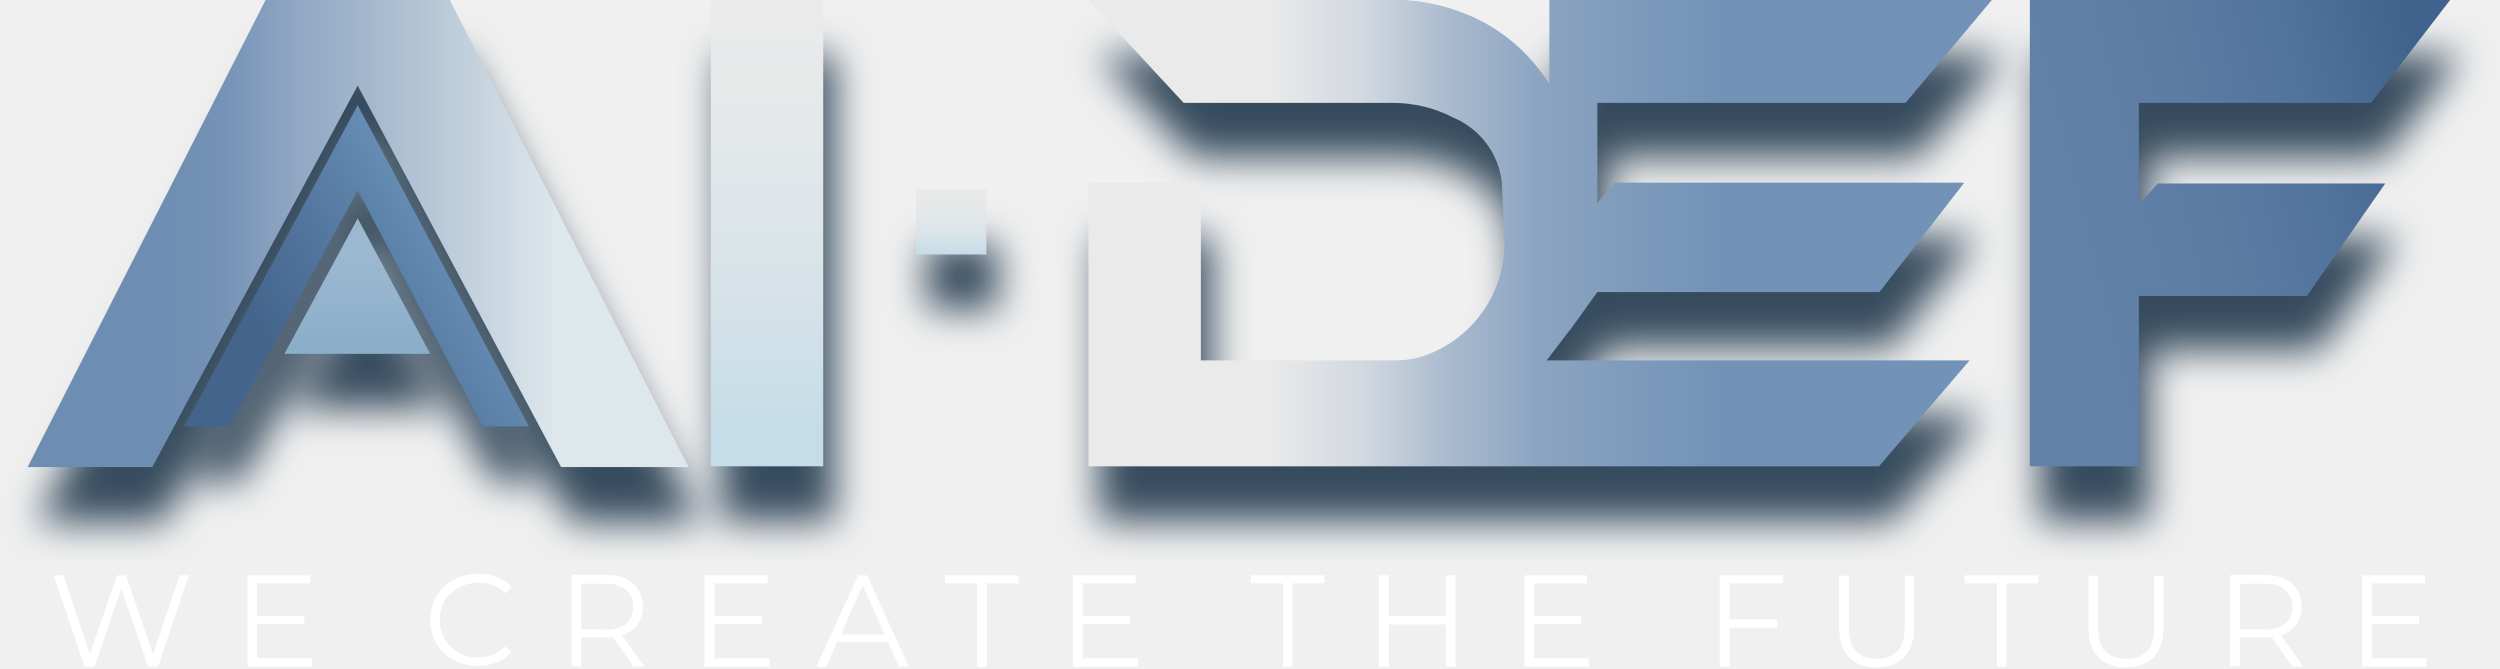
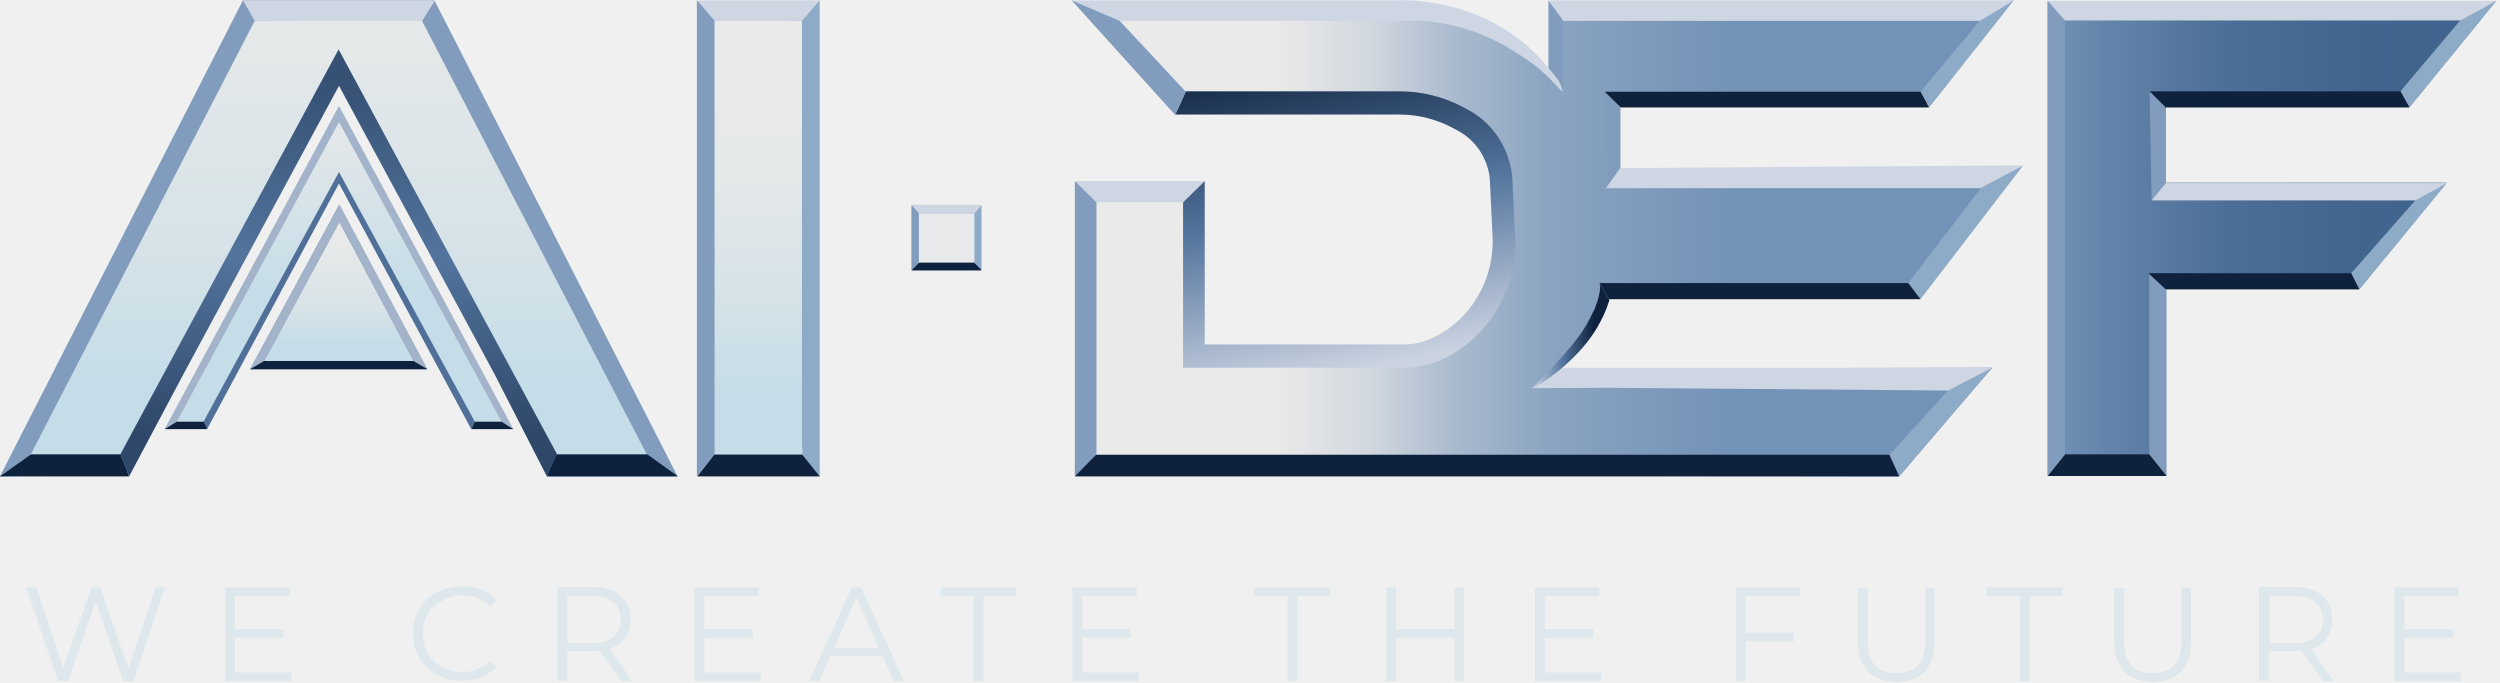
- <svg xmlns="http://www.w3.org/2000/svg" width="1548" height="414" viewBox="0 0 1548 414" fill="none">
-   <path d="M159.223 407.558V386.408H158.51H188.453V381.418H159.223V361.218H192.018V356.228H153.282V412.786H193.206V407.558H159.223Z" fill="white" />
-   <path d="M116.923 356.228L97.911 412.786H91.733L75.098 364.545L58.463 412.786H52.284L33.273 356.228H39.214L55.611 404.944L72.484 356.228H77.949L94.822 405.182L111.219 356.228H116.923Z" fill="white" />
-   <path fill-rule="evenodd" clip-rule="evenodd" d="M279.232 367.633C281.371 365.494 283.985 363.831 286.837 362.642C289.688 361.454 292.778 360.741 296.342 360.741C299.907 360.741 302.521 361.216 305.373 362.405C308.225 363.355 310.839 365.256 312.977 367.395L316.78 363.593C314.403 360.741 311.314 358.84 307.749 357.414C304.185 355.988 300.382 355.275 296.105 355.275C291.827 355.275 288.025 355.988 284.223 357.414C280.658 358.84 277.569 360.741 274.717 363.355C272.103 365.969 269.964 369.059 268.538 372.386C267.112 375.95 266.399 379.753 266.399 383.792C266.399 387.832 267.112 391.872 268.538 395.199C269.964 398.764 272.103 401.616 274.717 404.23C277.331 406.844 280.42 408.745 283.985 410.171C287.55 411.597 291.59 412.31 295.867 412.31C300.145 412.31 303.947 411.597 307.512 410.171C311.076 408.745 314.166 406.606 316.542 403.992L312.74 400.19C310.363 402.566 307.987 404.23 305.135 405.418C302.283 406.606 299.432 407.081 296.105 407.081C292.778 407.081 289.451 406.606 286.599 405.418C283.747 404.23 281.133 402.566 278.995 400.427C276.856 398.289 275.192 395.912 274.004 393.061C272.816 390.209 272.34 387.119 272.34 383.792C272.34 380.465 273.053 377.376 274.004 374.524C275.192 371.673 276.856 369.296 278.995 367.158L279.232 367.633Z" fill="white" />
-   <path fill-rule="evenodd" clip-rule="evenodd" d="M670.391 407.558V386.408H699.621V381.418H670.391V361.218H703.186V356.228H664.45V412.786H704.612V407.558H670.391Z" fill="white" />
-   <path fill-rule="evenodd" clip-rule="evenodd" d="M531.373 356.228L505.47 412.786H511.648L518.302 397.577H549.909L556.563 412.786H562.742L536.839 356.228H530.898H531.373ZM520.679 392.824L534.224 362.406L547.77 392.824H520.441H520.679Z" fill="white" />
-   <path fill-rule="evenodd" clip-rule="evenodd" d="M585.079 361.218H605.041V412.786H610.982V361.218H630.706V356.228H585.079V361.218Z" fill="white" />
-   <path fill-rule="evenodd" clip-rule="evenodd" d="M442.492 386.408H471.722V381.418H442.492V361.218H475.287V356.228H436.313V412.786H476.475V407.558H442.492V386.408Z" fill="white" />
-   <path fill-rule="evenodd" clip-rule="evenodd" d="M387.36 392.584C390.925 390.921 393.539 388.782 395.202 385.93C397.103 383.079 398.054 379.514 398.054 375.474C398.054 371.434 397.103 367.869 395.202 365.018C393.301 362.166 390.687 359.79 387.36 358.364C383.796 356.7 379.756 355.987 375.003 355.987H353.853V412.546H359.794V394.723H375.003C376.666 394.723 378.092 394.723 379.518 394.485L392.351 412.784H399.005L385.221 393.297C385.934 393.297 386.647 392.822 387.36 392.584ZM374.765 389.733H359.794V361.453H374.765C380.468 361.453 384.746 362.641 387.598 365.255C390.449 367.632 392.113 371.196 392.113 375.712C392.113 380.227 390.687 383.554 387.598 386.168C384.746 388.544 380.468 389.97 374.765 389.97V389.733Z" fill="white" />
-   <path fill-rule="evenodd" clip-rule="evenodd" d="M1468.63 407.558V386.408H1497.86V381.418H1468.63V361.218H1501.43V356.228H1462.69V412.786H1502.62V407.558H1468.63Z" fill="white" />
-   <path fill-rule="evenodd" clip-rule="evenodd" d="M1426.09 412.784L1412.31 393.297C1413.02 393.06 1413.74 392.822 1414.45 392.584C1418.01 390.921 1420.63 388.782 1422.29 385.93C1424.19 383.079 1425.14 379.514 1425.14 375.474C1425.14 371.434 1424.19 367.869 1422.29 365.018C1420.39 362.166 1417.78 359.79 1414.45 358.364C1410.89 356.7 1406.85 355.987 1402.09 355.987H1380.94V412.546H1386.88V394.723H1402.09C1403.76 394.723 1405.18 394.723 1406.61 394.485L1419.44 412.784H1426.09ZM1402.09 389.733H1387.12V361.453H1402.09C1407.8 361.453 1412.07 362.641 1414.93 365.255C1417.78 367.632 1419.44 371.196 1419.44 375.712C1419.44 380.227 1418.01 383.554 1414.93 386.168C1412.07 388.544 1407.8 389.97 1402.09 389.97V389.733Z" fill="white" />
-   <path fill-rule="evenodd" clip-rule="evenodd" d="M1316.54 413.259C1309.41 413.259 1303.71 411.121 1299.43 407.081C1295.39 403.041 1293.25 396.862 1293.25 388.782V356.463H1299.19V388.545C1299.19 395.199 1300.62 400.189 1303.71 403.278C1306.8 406.368 1311.08 408.031 1316.54 408.031C1322.01 408.031 1326.29 406.368 1329.37 403.278C1332.46 400.189 1333.89 395.199 1333.89 388.545V356.463H1339.59V388.782C1339.59 396.862 1337.45 403.041 1333.41 407.081C1329.37 411.121 1323.67 413.259 1316.54 413.259Z" fill="white" />
-   <path fill-rule="evenodd" clip-rule="evenodd" d="M1236.46 412.786V361.218H1216.5V356.228H1262.12V361.218H1242.4V412.786H1236.46Z" fill="white" />
-   <path fill-rule="evenodd" clip-rule="evenodd" d="M1162.08 413.259C1154.95 413.259 1149.24 411.121 1144.96 407.081C1140.92 403.041 1138.79 396.862 1138.79 388.782V356.463H1144.73V388.545C1144.73 395.199 1146.15 400.189 1149.24 403.278C1152.33 406.368 1156.61 408.031 1162.08 408.031C1167.54 408.031 1171.82 406.368 1174.91 403.278C1178 400.189 1179.42 395.199 1179.42 388.545V356.463H1185.13V388.782C1185.13 396.862 1182.99 403.041 1178.95 407.081C1174.91 411.121 1169.2 413.259 1162.08 413.259Z" fill="white" />
-   <path fill-rule="evenodd" clip-rule="evenodd" d="M1103.85 361.218V356.228H1064.88V412.786H1071.06V388.785H1100.29V383.556H1071.06V361.218H1103.85Z" fill="white" />
-   <path fill-rule="evenodd" clip-rule="evenodd" d="M949.86 407.558V386.408H979.09V381.418H949.86V361.218H982.655V356.228H943.919V412.786H983.843V407.558H949.86Z" fill="white" />
-   <path fill-rule="evenodd" clip-rule="evenodd" d="M895.202 356.228V381.418H860.031V356.228H853.853V412.786H860.031V386.646H895.202V412.786H901.143V356.228H895.202Z" fill="white" />
-   <path fill-rule="evenodd" clip-rule="evenodd" d="M794.441 412.786V361.218H774.479V356.228H820.107V361.218H800.383V412.786H794.441Z" fill="white" />
-   <g filter="url(#filter0_d_849_431)">
-     <path d="M426.331 289.211L278.517 0H164.449L17.11 289.211H94.344L116.445 247.861L221.483 52.994L334.363 264.734L347.433 289.211H348.146H426.331Z" fill="url(#paint0_linear_849_431)" />
-     <path d="M509.744 0H440.114V288.736H509.744V0Z" fill="url(#paint1_linear_849_431)" />
-     <path d="M610.742 117.156H567.253V157.555H610.742V117.156Z" fill="url(#paint2_linear_849_431)" />
-     <path fill-rule="evenodd" clip-rule="evenodd" d="M1256.89 0H1517.11L1468.16 63.688H1324.38V126.663L1336.03 113.593H1476.95L1428.47 183.222H1324.38V288.736H1256.89V0Z" fill="url(#paint3_linear_849_431)" />
-     <path fill-rule="evenodd" clip-rule="evenodd" d="M300.142 264.02H327.471L221.483 65.113L114.068 264.02H140.922H142.11L221.483 117.87L298.954 264.02H300.142Z" fill="url(#paint4_linear_849_431)" />
-     <path fill-rule="evenodd" clip-rule="evenodd" d="M972.197 204.373L989.07 180.846H1163.74L1216.26 113.118H999.764L989.07 125.713V63.688H1179.9L1233.37 0H959.365V52.044C932.986 10.694 892.825 1.663 870.011 0H673.956L732.891 63.688H862.169C875.477 63.688 888.31 66.778 900.192 72.956L903.281 74.382C918.015 81.987 927.996 96.245 929.897 112.643L931.561 146.15C933.224 177.519 915.163 206.511 886.171 218.631C879.279 221.483 871.912 223.146 864.545 223.146H743.585V113.118H673.956V288.736H1163.5L1219.58 223.146H957.701L972.197 204.135V204.373Z" fill="url(#paint5_linear_849_431)" />
-     <path fill-rule="evenodd" clip-rule="evenodd" d="M266.399 219.106L221.484 135.218L176.095 219.106H181.085H265.686H266.399Z" fill="url(#paint6_linear_849_431)" />
+ <svg xmlns="http://www.w3.org/2000/svg" width="645" height="176" viewBox="0 0 645 176" fill="none">
+   <path d="M481.871 165.363C481.871 168.207 482.481 170.34 483.802 171.66C485.122 172.981 486.95 173.692 489.286 173.692C491.622 173.692 493.451 172.981 494.771 171.66C496.092 170.34 496.701 168.207 496.701 165.363V151.65H499.139V165.465C499.139 168.918 498.225 171.559 496.498 173.286C494.771 175.013 492.333 175.927 489.286 175.927C486.239 175.927 483.801 175.013 481.973 173.286C480.246 171.559 479.332 168.918 479.332 165.465V151.65H481.871V165.363ZM547.996 165.363C547.996 168.207 548.606 170.34 549.926 171.66C551.246 172.981 553.075 173.692 555.411 173.692C557.747 173.692 559.576 172.981 560.896 171.66C562.217 170.34 562.826 168.207 562.826 165.363V151.65H565.264V165.465C565.264 168.918 564.35 171.559 562.623 173.286C560.896 175.013 558.458 175.927 555.411 175.927C552.364 175.927 549.926 175.013 548.098 173.286C546.371 171.559 545.457 168.918 545.457 165.465V151.65H547.996V165.363ZM16.352 172.371L23.564 151.549H25.9L33.112 172.474L40.121 151.549H42.559L34.433 175.724H31.792L24.682 155.104L17.571 175.724H14.931L6.805 151.549H9.445L16.352 172.371ZM74.658 153.783H60.641V162.315H73.135V164.551H60.641V173.489H75.166V175.724H58.102V151.549H74.658V153.783ZM152.872 151.447C154.904 151.447 156.631 151.752 158.154 152.463C159.576 153.072 160.693 154.088 161.506 155.307C162.318 156.526 162.725 158.05 162.725 159.776C162.725 161.503 162.318 163.027 161.506 164.246C160.795 165.465 159.678 166.379 158.154 167.09C157.85 167.191 157.545 167.394 157.24 167.395L163.131 175.724H160.287L154.802 167.902C154.192 168.004 153.583 168.004 152.872 168.004H146.371V175.622H143.832V151.447H152.872ZM195.736 153.783H181.719V162.315H194.213V164.551H181.719V173.489H196.244V175.724H179.18V151.549H195.736V153.783ZM233.218 175.724H230.577L227.732 169.223H214.224L211.379 175.724H208.738L219.81 151.549H222.146L233.218 175.724ZM262.166 153.783H253.735V175.724H251.196V153.783H242.664V151.549H262.166V153.783ZM293.248 153.783H279.23V162.315H291.725V164.551H279.23V173.489H293.756V175.724H276.691V151.549H293.248V153.783ZM343.123 151.549V153.783H334.692V175.724H332.153V153.783H323.621V151.549H343.123ZM360.188 162.315H375.322V151.549H377.76V175.724H375.322V164.551H360.188V175.724H357.648V151.549H360.188V162.315ZM412.6 153.783H398.582V162.315H411.076V164.551H398.582V173.489H413.107V175.724H396.043V151.549H412.6V153.783ZM464.404 153.783H450.387V163.229H462.881V165.465H450.387V175.724H447.848V151.549H464.404V153.783ZM532.049 153.783H523.618V175.724H521.079V153.783H512.547V151.549H532.049V153.783ZM591.876 151.447C593.907 151.447 595.635 151.752 597.158 152.463C598.58 153.072 599.697 154.088 600.51 155.307C601.322 156.526 601.729 158.05 601.729 159.776C601.729 161.503 601.322 163.027 600.51 164.246C599.799 165.465 598.682 166.379 597.158 167.09L596.244 167.395L602.135 175.724H599.291L593.806 167.902C593.196 168.004 592.587 168.004 591.876 168.004H585.375V175.622H582.836V151.447H591.876ZM634.334 153.783H620.316V162.315H632.811V164.551H620.316V173.489H634.842V175.724H617.777V151.549H634.334V153.783ZM119.928 151.259C121.484 151.325 122.895 151.625 124.229 152.158C125.752 152.768 127.073 153.58 128.089 154.799L126.463 156.425C125.549 155.511 124.432 154.697 123.213 154.291C121.994 153.783 120.877 153.58 119.354 153.58C117.83 153.58 116.509 153.885 115.29 154.393C114.071 154.9 112.954 155.612 112.04 156.526H111.938V156.323C111.024 157.237 110.313 158.253 109.805 159.472C109.398 160.69 109.094 162.011 109.094 163.433C109.094 164.855 109.297 166.176 109.805 167.395C110.313 168.613 111.024 169.629 111.938 170.543C112.853 171.457 113.97 172.169 115.188 172.677C116.407 173.185 117.83 173.388 119.252 173.388C120.674 173.388 121.893 173.185 123.111 172.677C124.33 172.169 125.346 171.457 126.361 170.441L127.987 172.066C126.972 173.184 125.651 174.099 124.127 174.708C122.604 175.317 120.978 175.622 119.15 175.622C117.322 175.622 115.595 175.317 114.071 174.708C112.548 174.099 111.227 173.286 110.109 172.169C108.992 171.052 108.078 169.832 107.469 168.309C106.859 166.887 106.555 165.159 106.555 163.433C106.555 161.706 106.859 160.081 107.469 158.558C108.078 157.136 108.992 155.815 110.109 154.697C111.328 153.58 112.649 152.768 114.173 152.158C115.798 151.549 117.424 151.244 119.252 151.244L119.928 151.259ZM215.138 167.191H226.717L220.927 154.189L215.138 167.191ZM146.371 165.871H152.771V165.973C155.208 165.973 157.037 165.363 158.256 164.348C159.576 163.23 160.186 161.808 160.186 159.878C160.186 157.948 159.475 156.424 158.256 155.408C157.037 154.291 155.208 153.783 152.771 153.783H146.371V165.871ZM585.477 165.871H591.876V165.973C594.314 165.973 596.142 165.363 597.361 164.348C598.682 163.23 599.291 161.808 599.291 159.878C599.291 157.948 598.58 156.424 597.361 155.408C596.142 154.291 594.314 153.783 591.876 153.783H585.477V165.871Z" fill="url(#paint0_linear_1494_198798)" />
+   <path d="M210.468 1.422H180.707V122.702H210.468V1.422Z" fill="url(#paint1_linear_1494_198798)" />
+   <path fill-rule="evenodd" clip-rule="evenodd" d="M403.965 5.383L399.496 0.102V29.152L403.965 23.667V5.383Z" fill="#819CBD" />
+   <path fill-rule="evenodd" clip-rule="evenodd" d="M401.831 95.074L408.433 86.44L408.128 86.643L415.34 76.587H489.997L512.445 47.638H417.371L416.457 46.826L415.34 26.511H496.904L518.438 0.609H403.354C403.354 0.508 403.151 23.362 403.151 23.362C391.876 5.688 374.202 1.219 364.553 0.508L310.515 0L281.363 0.406L305.944 26.511H361.302C366.991 26.511 372.476 27.831 377.554 30.472L378.875 31.082C385.172 34.332 386.391 39.614 387.204 46.623L388.931 60.843C389.642 74.251 383.039 84.815 370.749 90.097C367.803 91.315 364.35 92.433 361.201 92.433L310.718 93.55V46.927L280.957 47.537V122.6L489.997 122.905L513.969 94.871" fill="url(#paint2_linear_1494_198798)" />
+   <path d="M184.36 117.217L179.789 122.905V0.102L184.766 4.165L189.743 10.361C189.743 10.361 195.838 75.064 195.838 74.454" fill="#819CBD" />
+   <path d="M277.301 46.725H310.82L305.234 52.21H281.872L277.301 46.725Z" fill="#CED6E3" />
+   <path fill-rule="evenodd" clip-rule="evenodd" d="M643.986 0.201L621.64 27.626H558.765V47.129H631.188L608.74 74.554H558.765V122.497H528.293V0.303H643.986V0.201Z" fill="url(#paint3_linear_1494_198798)" />
+   <path fill-rule="evenodd" clip-rule="evenodd" d="M558.969 122.803V74.657L554.5 70.492V118.435V120.67" fill="#819CBD" />
+   <path fill-rule="evenodd" clip-rule="evenodd" d="M554.293 70.492L558.762 74.657H608.737L606.909 70.492H554.293Z" fill="#0F223D" />
+   <path fill-rule="evenodd" clip-rule="evenodd" d="M528.293 122.803L532.762 117.217H554.499L558.968 122.803H528.293Z" fill="#0F223D" />
+   <path fill-rule="evenodd" clip-rule="evenodd" d="M621.637 27.728L619.301 23.563L635.654 4.163L644.085 0.201" fill="#8DAAC6" />
+   <path fill-rule="evenodd" clip-rule="evenodd" d="M495.484 23.667L514.377 1.117L517.628 0.203L519.558 0.102L497.719 27.73L495.484 23.667Z" fill="#8DAAC6" />
+   <path fill-rule="evenodd" clip-rule="evenodd" d="M606.602 70.493L626.104 48.35L629.253 47.537L631.284 47.232L608.735 74.657L606.602 70.493Z" fill="#8DAAC6" />
+   <path d="M554.598 23.564L555.106 51.701L558.762 47.231V26.815" fill="#819CBD" />
+   <path fill-rule="evenodd" clip-rule="evenodd" d="M554.598 23.564L558.762 27.729H621.637L619.301 23.564H554.598Z" fill="#0F223D" />
+   <path fill-rule="evenodd" clip-rule="evenodd" d="M623.16 51.702H555.105L558.762 47.232H631.286L623.16 51.702Z" fill="#CED6E3" />
+   <path fill-rule="evenodd" clip-rule="evenodd" d="M489.59 76.586L511.428 48.044L521.992 42.66L495.481 77.195L489.59 76.586Z" fill="#8DAAC6" />
+   <path fill-rule="evenodd" clip-rule="evenodd" d="M483.398 121.788L507.573 95.277L513.972 94.871L490.001 122.804L483.398 121.788Z" fill="#8DAAC6" />
+   <path fill-rule="evenodd" clip-rule="evenodd" d="M531.848 5.28H634.743L644.088 0.201H528.293L530.528 7.21" fill="#CED6E3" />
+   <path fill-rule="evenodd" clip-rule="evenodd" d="M414.324 48.551H510.922L521.993 42.66C521.993 42.66 416.356 43.371 416.254 43.371C416.153 43.371 414.223 48.653 414.223 48.653" fill="#CED6E3" />
+   <path fill-rule="evenodd" clip-rule="evenodd" d="M415.034 100.051L502.591 100.762L513.967 94.871H402.235C400.508 94.871 395.328 100.153 395.328 100.153" fill="#CED6E3" />
+   <path fill-rule="evenodd" clip-rule="evenodd" d="M403.151 23.463L402.541 21.533C401.932 20.212 399.596 17.673 399.596 17.673C384.156 -1.728 359.982 0.101 359.982 0.101H359.372C359.372 0.101 272.932 0.101 276.386 0.101L288.778 5.383H366.482C374.507 5.89 382.328 8.227 389.235 12.391C396.142 16.556 398.377 18.587 402.948 23.564H403.151V23.463Z" fill="#CED6E3" />
+   <path fill-rule="evenodd" clip-rule="evenodd" d="M532.762 5.28L528.293 0.201V122.801L532.762 117.215V5.28Z" fill="#819CBD" />
+   <path d="M277.301 122.905V46.725L282.887 52.21V117.319L278.215 122.093L277.301 122.905Z" fill="#819CBD" />
+   <path d="M203.56 4.165L201.528 10.361C201.528 10.361 195.434 75.064 195.434 74.454L207.013 115.49V117.318L207.419 118.436V118.944C207.521 118.944 211.482 123.007 211.482 123.007V0.102L203.56 4.165Z" fill="#8DAAC6" />
+   <path d="M179.891 122.905H211.48L206.909 117.217H184.36L179.891 122.905Z" fill="#0F223D" />
+   <path d="M206.909 5.385H184.359V117.218H206.909V5.385Z" fill="url(#paint4_linear_1494_198798)" />
+   <path d="M179.891 0.102H211.48L206.909 5.383H184.36L179.891 0.102Z" fill="#CED6E3" />
+   <path d="M277.301 122.905L282.786 117.318H487.458L489.998 122.905H277.301Z" fill="#0F223D" />
+   <path d="M390.862 60.436L390.151 45.403C389.338 38.09 385.072 31.69 378.774 28.338L377.454 27.627C372.477 24.986 366.89 23.564 361.202 23.564H305.946L303.203 29.557H361.202C365.875 29.557 370.649 30.776 374.813 33.011L376.134 33.722C380.704 36.16 383.752 40.73 384.361 46.012L385.072 60.842C385.682 72.219 379.282 82.884 369.226 87.353C366.992 88.369 364.656 88.877 362.218 88.877H310.821V46.723L305.235 52.208V94.87H362.319C365.468 94.87 368.617 94.159 371.563 92.94C383.955 87.455 391.674 74.555 390.963 60.639V60.436H390.862Z" fill="url(#paint5_linear_1494_198798)" />
+   <path d="M173.895 122.397L111.935 0.305H62.57L0 122.905L32.809 122.702L42.356 105.536L87.456 21.026L136.821 112.341L141.087 121.889H141.392L173.895 122.397Z" fill="url(#paint6_linear_1494_198798)" />
+   <path fill-rule="evenodd" clip-rule="evenodd" d="M66.332 94.26L87.561 55.053L108.485 94.26H66.332Z" fill="url(#paint7_linear_1494_198798)" />
+   <path d="M87.557 57.288L106.755 93.143H68.157L87.557 57.288ZM87.557 52.717L85.627 56.272L66.227 92.128L64.5 95.276H110.208L108.482 92.128L89.284 56.272L87.354 52.717H87.557Z" fill="#819CBD" />
+   <path d="M108.888 5.383L167.598 118.639H143.931L139.563 110.513L91.315 20.112L87.354 12.798L83.393 20.112L38.497 103.301L30.269 118.639H7.212L65.719 5.383L109.294 4.571M112.24 0.102H62.671L0 122.905L32.809 121.788L41.645 105.028L87.354 19.807L136.313 112.341L142.407 121.483L141.493 122.905H174.81L112.138 0.203L112.24 0.102Z" fill="#819CBD" />
+   <path d="M62.672 0.102H112.24L108.888 5.383H65.719L62.672 0.102Z" fill="#CED6E3" />
+   <path d="M141.09 122.905H174.914L166.991 117.217H143.223L141.09 122.905Z" fill="#0F223D" />
+   <path d="M33.316 122.905H0L8.024 117.217H31.082L33.316 122.905Z" fill="#0F223D" />
+   <path d="M87.358 12.797L31.086 117.215L33.321 122.904L47.236 96.697L87.46 22.142L127.683 96.697L141.091 122.904L143.732 117.215L87.358 12.797Z" fill="url(#paint8_linear_1494_198798)" />
+   <path d="M87.56 29.557L44.797 108.785H53.024L87.56 47.129L121.993 108.785H130.221L87.56 29.557Z" fill="url(#paint9_linear_1494_198798)" />
+   <path fill-rule="evenodd" clip-rule="evenodd" d="M87.458 27.324L42.461 110.717L45.61 108.787L87.458 31.489L129.409 108.787L132.456 110.717L87.458 27.324Z" fill="#A3B3CA" />
+   <path d="M121.586 110.715L122.5 108.785L87.457 44.387L51.906 109.902L53.43 110.715L87.457 47.332L121.586 110.715Z" fill="#507099" />
+   <path d="M129.407 108.785L132.454 110.715H121.586L122.5 108.785H129.407Z" fill="#0F223D" />
+   <path d="M45.61 108.785L42.461 110.715H53.431L52.517 108.785H45.61Z" fill="#0F223D" />
+   <path d="M87.557 52.717L64.5 95.276L68.157 93.143L87.557 57.288L106.653 93.143L110.31 95.276L87.557 52.717Z" fill="#A3B3CA" />
+   <path d="M66.024 95.276H110.31L106.653 93.143H68.157L64.5 95.276H66.024Z" fill="#0F223D" />
+   <mask id="mask0_1494_198798" style="mask-type:luminance" maskUnits="userSpaceOnUse" x="235" y="52" width="19" height="18">
+     <path d="M253.229 52.818H235.148V69.781H253.229V52.818Z" fill="white" />
+   </mask>
+   <g mask="url(#mask0_1494_198798)">
+     <path d="M252.412 70.594C253.225 70.594 253.936 69.984 253.936 69.273V53.733C253.936 52.92 253.225 52.412 252.412 52.412H235.856C235.043 52.412 234.332 53.022 234.332 53.733V69.273C234.332 70.086 235.043 70.594 235.856 70.594" fill="#819CBD" />
+     <mask id="mask1_1494_198798" style="mask-type:luminance" maskUnits="userSpaceOnUse" x="234" y="52" width="20" height="19">
+       <path d="M252.412 70.594C253.225 70.594 253.936 69.984 253.936 69.273V53.733C253.936 52.92 253.225 52.412 252.412 52.412H235.856C235.043 52.412 234.332 53.022 234.332 53.733V69.273C234.332 70.086 235.043 70.594 235.856 70.594H252.412Z" fill="white" />
+     </mask>
+     <g mask="url(#mask1_1494_198798)">
+       <path d="M237.075 55.051L233.621 51.598H254.647L253.327 54.746L251.397 55.051H236.77L235.043 54.543" fill="#CED6E3" />
+       <path d="M251.498 67.141L254.952 70.696H233.926L235.348 67.445L237.278 67.141H251.904L253.631 67.75" fill="#0F223D" />
+       <path d="M237.075 67.852L234.027 70.899L233.012 51.904L234.942 52.615L237.278 55.358L237.481 67.547L237.075 67.852Z" fill="#819CBD" />
+       <path d="M251.398 67.852L254.446 70.899L255.563 51.904L253.532 52.615L251.094 55.459V67.547L251.398 67.852Z" fill="#8DAAC6" />
+       <path d="M251.396 55.053H237.074V67.749H251.396V55.053Z" fill="#E7E9EA" />
+     </g>
  </g>
+   <path d="M303.202 29.66L276.488 0.102L288.88 5.383L305.945 23.667L303.202 29.66Z" fill="#819CBD" />
+   <path fill-rule="evenodd" clip-rule="evenodd" d="M412.699 73.031L415.137 77.196H495.482L492.334 73.031H412.699Z" fill="#0F223D" />
+   <path d="M413.918 23.668L414.324 48.554L418.082 43.272V25.496" fill="#819CBD" />
+   <path d="M396.551 99.34C396.449 99.34 396.348 99.34 396.145 99.543C396.043 99.543 395.84 99.746 395.738 99.848L396.551 99.34Z" fill="#819CBD" />
+   <path d="M415.135 77.196L412.697 73.133C413.002 74.352 412.697 76.383 411.682 78.923C411.682 79.227 411.478 79.532 411.377 79.837C411.377 80.04 411.174 80.141 411.072 80.345C410.564 81.462 409.955 82.681 409.244 83.9C406.704 88.267 402.032 93.245 395.328 100.152C395.328 100.152 395.633 100.152 396.242 99.745C407.923 92.737 412.291 84.103 412.291 84.103C414.526 80.243 415.237 77.297 415.237 77.297H415.135V77.196Z" fill="url(#paint10_linear_1494_198798)" />
+   <path fill-rule="evenodd" clip-rule="evenodd" d="M414.02 23.668L418.184 27.731H497.717L495.482 23.668H414.02Z" fill="#0F223D" />
+   <path fill-rule="evenodd" clip-rule="evenodd" d="M403.356 5.383H510.822L519.557 0.102H399.496L403.356 5.383Z" fill="#CED6E3" />
  <defs>
-     <filter id="filter0_d_849_431" x="9.05991e-05" y="0" width="1547.53" height="346.72" filterUnits="userSpaceOnUse" color-interpolation-filters="sRGB">
-       <feFlood flood-opacity="0" result="BackgroundImageFix" />
-       <feColorMatrix in="SourceAlpha" type="matrix" values="0 0 0 0 0 0 0 0 0 0 0 0 0 0 0 0 0 0 127 0" result="hardAlpha" />
-       <feOffset dx="6.654" dy="33.745" />
-       <feGaussianBlur stdDeviation="11.882" />
-       <feColorMatrix type="matrix" values="0 0 0 0 0.031 0 0 0 0 0.137 0 0 0 0 0.227 0 0 0 0.8 0" />
-       <feBlend mode="normal" in2="BackgroundImageFix" result="effect1_dropShadow_849_431" />
-       <feBlend mode="normal" in="SourceGraphic" in2="effect1_dropShadow_849_431" result="shape" />
-     </filter>
-     <linearGradient id="paint0_linear_849_431" x1="17.11" y1="144.487" x2="426.331" y2="144.487" gradientUnits="userSpaceOnUse">
-       <stop offset="0.2" stop-color="#6E8DB2" />
-       <stop offset="0.3" stop-color="#7693B6" />
-       <stop offset="0.4" stop-color="#8EA6C2" />
-       <stop offset="0.6" stop-color="#B4C5D5" />
-       <stop offset="0.8" stop-color="#DEE7EB" />
+     <linearGradient id="paint0_linear_1494_198798" x1="323.621" y1="163.636" x2="343.123" y2="163.636" gradientUnits="userSpaceOnUse">
+       <stop offset="0.3" stop-color="#DEE7EB" />
+       <stop offset="0.9" stop-color="#DEE7EB" />
    </linearGradient>
-     <linearGradient id="paint1_linear_849_431" x1="474.81" y1="265.684" x2="474.81" y2="6.892" gradientUnits="userSpaceOnUse">
+     <linearGradient id="paint1_linear_1494_198798" x1="195.638" y1="113.052" x2="195.638" y2="4.368" gradientUnits="userSpaceOnUse">
      <stop stop-color="#C5DDE8" />
      <stop offset="0.3" stop-color="#D5E2E8" />
      <stop offset="0.7" stop-color="#E4E8E9" />
      <stop offset="1" stop-color="#EAEAEA" />
    </linearGradient>
-     <linearGradient id="paint2_linear_849_431" x1="588.878" y1="157.555" x2="588.878" y2="117.156" gradientUnits="userSpaceOnUse">
-       <stop stop-color="#C5DDE8" />
-       <stop offset="0.3" stop-color="#D9E4E9" />
-       <stop offset="0.7" stop-color="#E5E8E9" />
-       <stop offset="1" stop-color="#EAEAEA" />
-     </linearGradient>
-     <linearGradient id="paint3_linear_849_431" x1="1258.79" y1="152.329" x2="1511.17" y2="88.165" gradientUnits="userSpaceOnUse">
-       <stop offset="0.1" stop-color="#6281A9" />
-       <stop offset="0.4" stop-color="#5E7DA5" />
-       <stop offset="0.7" stop-color="#52739C" />
-       <stop offset="1" stop-color="#3F638C" />
-     </linearGradient>
-     <linearGradient id="paint4_linear_849_431" x1="139.496" y1="248.573" x2="314.639" y2="139.495" gradientUnits="userSpaceOnUse">
-       <stop offset="0.2" stop-color="#44648C" />
-       <stop offset="0.5" stop-color="#53769E" />
-       <stop offset="0.8" stop-color="#658CB3" />
-     </linearGradient>
-     <linearGradient id="paint5_linear_849_431" x1="674.194" y1="144.487" x2="1233.37" y2="144.487" gradientUnits="userSpaceOnUse">
+     <linearGradient id="paint2_linear_1494_198798" x1="280.957" y1="61.453" x2="518.438" y2="61.453" gradientUnits="userSpaceOnUse">
      <stop offset="0.2" stop-color="#EAEAEA" />
      <stop offset="0.3" stop-color="#D3D9E0" />
      <stop offset="0.4" stop-color="#A9BACE" />
      <stop offset="0.5" stop-color="#8BA4C1" />
      <stop offset="0.7" stop-color="#7292B7" />
    </linearGradient>
-     <linearGradient id="paint6_linear_849_431" x1="221.247" y1="234.315" x2="221.247" y2="144.248" gradientUnits="userSpaceOnUse">
-       <stop offset="0.2" stop-color="#8AADC8" />
-       <stop offset="0.8" stop-color="#9CB8D1" />
+     <linearGradient id="paint3_linear_1494_198798" x1="528.293" y1="61.349" x2="643.986" y2="61.349" gradientUnits="userSpaceOnUse">
+       <stop stop-color="#7292B7" />
+       <stop offset="0.2" stop-color="#5D7EA5" />
+       <stop offset="0.4" stop-color="#4C6F97" />
+       <stop offset="0.7" stop-color="#42658E" />
+       <stop offset="1" stop-color="#3F638C" />
+     </linearGradient>
+     <linearGradient id="paint4_linear_1494_198798" x1="195.634" y1="101.068" x2="195.634" y2="23.059" gradientUnits="userSpaceOnUse">
+       <stop stop-color="#C5DDE8" />
+       <stop offset="0.3" stop-color="#D5E2E8" />
+       <stop offset="0.7" stop-color="#E4E8E9" />
+       <stop offset="1" stop-color="#EAEAEA" />
+     </linearGradient>
+     <linearGradient id="paint5_linear_1494_198798" x1="331.644" y1="-9.955" x2="352.771" y2="94.971" gradientUnits="userSpaceOnUse">
+       <stop offset="0.2" stop-color="#0F223D" />
+       <stop offset="0.6" stop-color="#53749D" />
+       <stop offset="1" stop-color="#CBD3E1" />
+     </linearGradient>
+     <linearGradient id="paint6_linear_1494_198798" x1="86.948" y1="150.33" x2="86.948" y2="-23.261" gradientUnits="userSpaceOnUse">
+       <stop offset="0.3" stop-color="#C5DDE8" />
+       <stop offset="0.5" stop-color="#D6E3E8" />
+       <stop offset="0.8" stop-color="#E4E8E9" />
+       <stop offset="1" stop-color="#EAEAEA" />
+     </linearGradient>
+     <linearGradient id="paint7_linear_1494_198798" x1="87.46" y1="101.371" x2="87.46" y2="59.319" gradientUnits="userSpaceOnUse">
+       <stop offset="0.3" stop-color="#C5DDE8" />
+       <stop offset="0.5" stop-color="#D6E3E8" />
+       <stop offset="0.8" stop-color="#E4E8E9" />
+       <stop offset="1" stop-color="#EAEAEA" />
+     </linearGradient>
+     <linearGradient id="paint8_linear_1494_198798" x1="87.358" y1="133.975" x2="87.358" y2="21.329" gradientUnits="userSpaceOnUse">
+       <stop offset="0.2" stop-color="#2F486A" />
+       <stop offset="0.6" stop-color="#53749D" />
+       <stop offset="1" stop-color="#365174" />
+     </linearGradient>
+     <linearGradient id="paint9_linear_1494_198798" x1="87.458" y1="109.597" x2="87.458" y2="24.478" gradientUnits="userSpaceOnUse">
+       <stop offset="0.4" stop-color="#C5DDE8" />
+       <stop offset="1" stop-color="#EAEAEA" />
+     </linearGradient>
+     <linearGradient id="paint10_linear_1494_198798" x1="395.328" y1="86.642" x2="415.135" y2="86.642" gradientUnits="userSpaceOnUse">
+       <stop stop-color="#CBD3E1" />
+       <stop offset="0.4" stop-color="#53749D" />
+       <stop offset="0.8" stop-color="#0F223D" />
    </linearGradient>
  </defs>
</svg>
